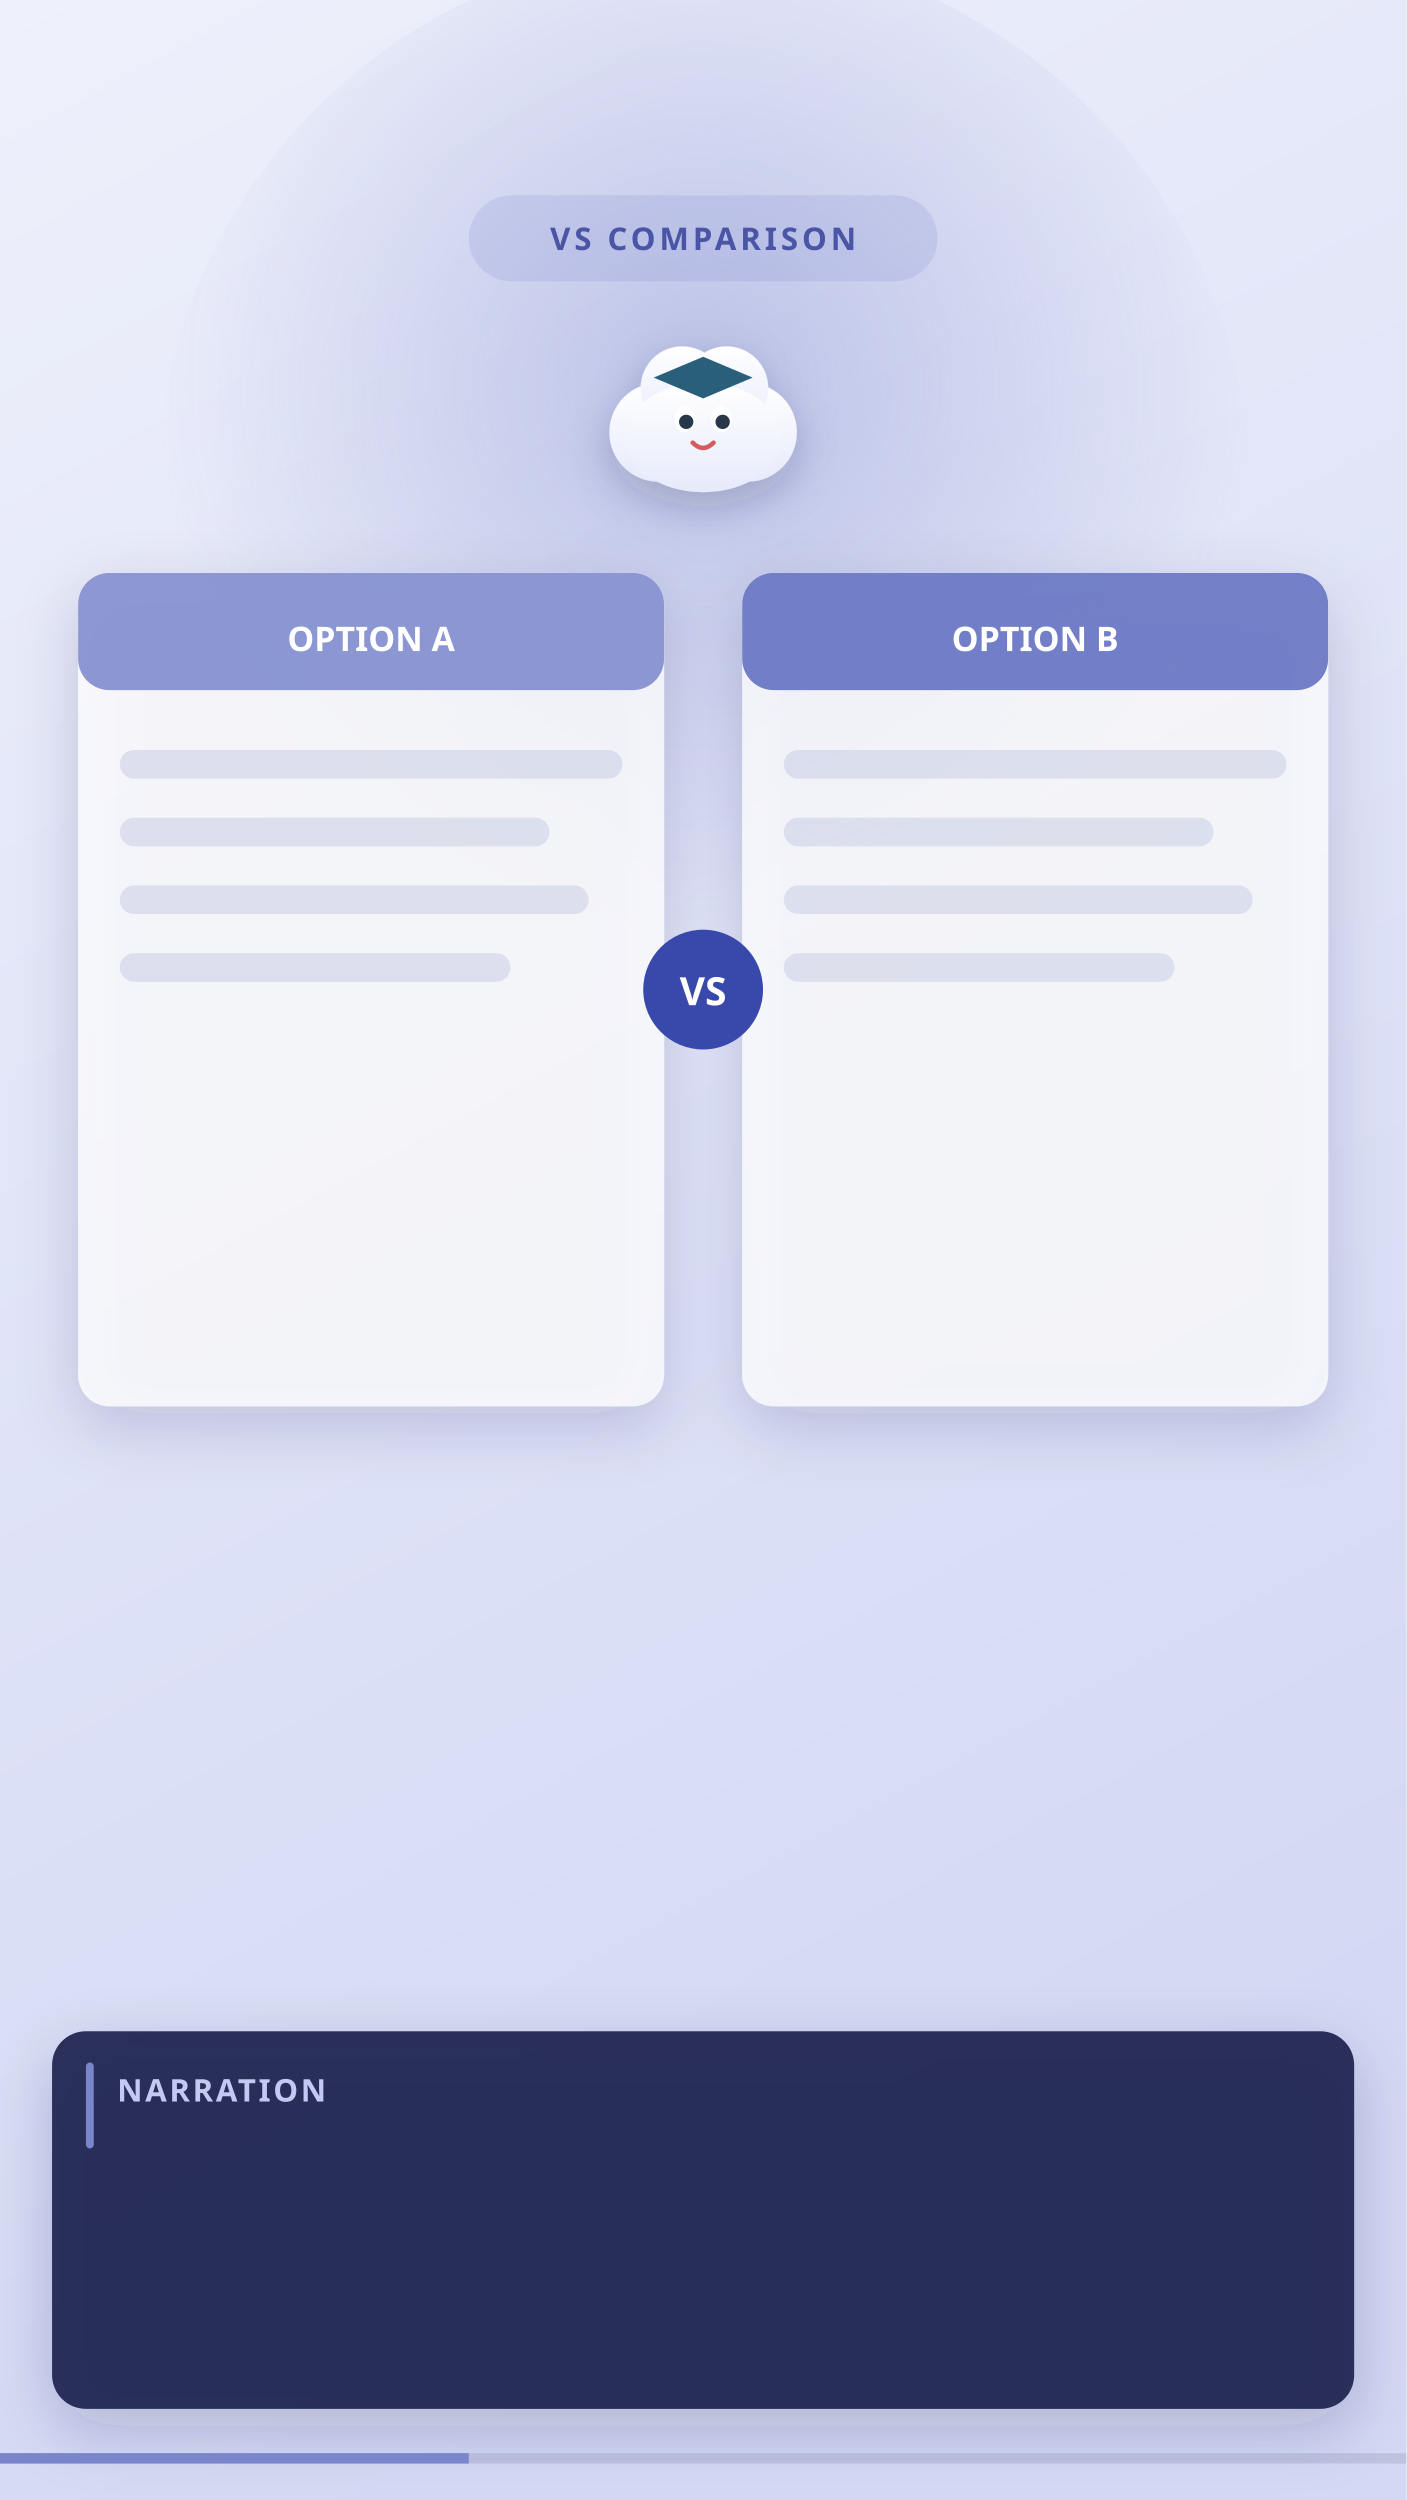
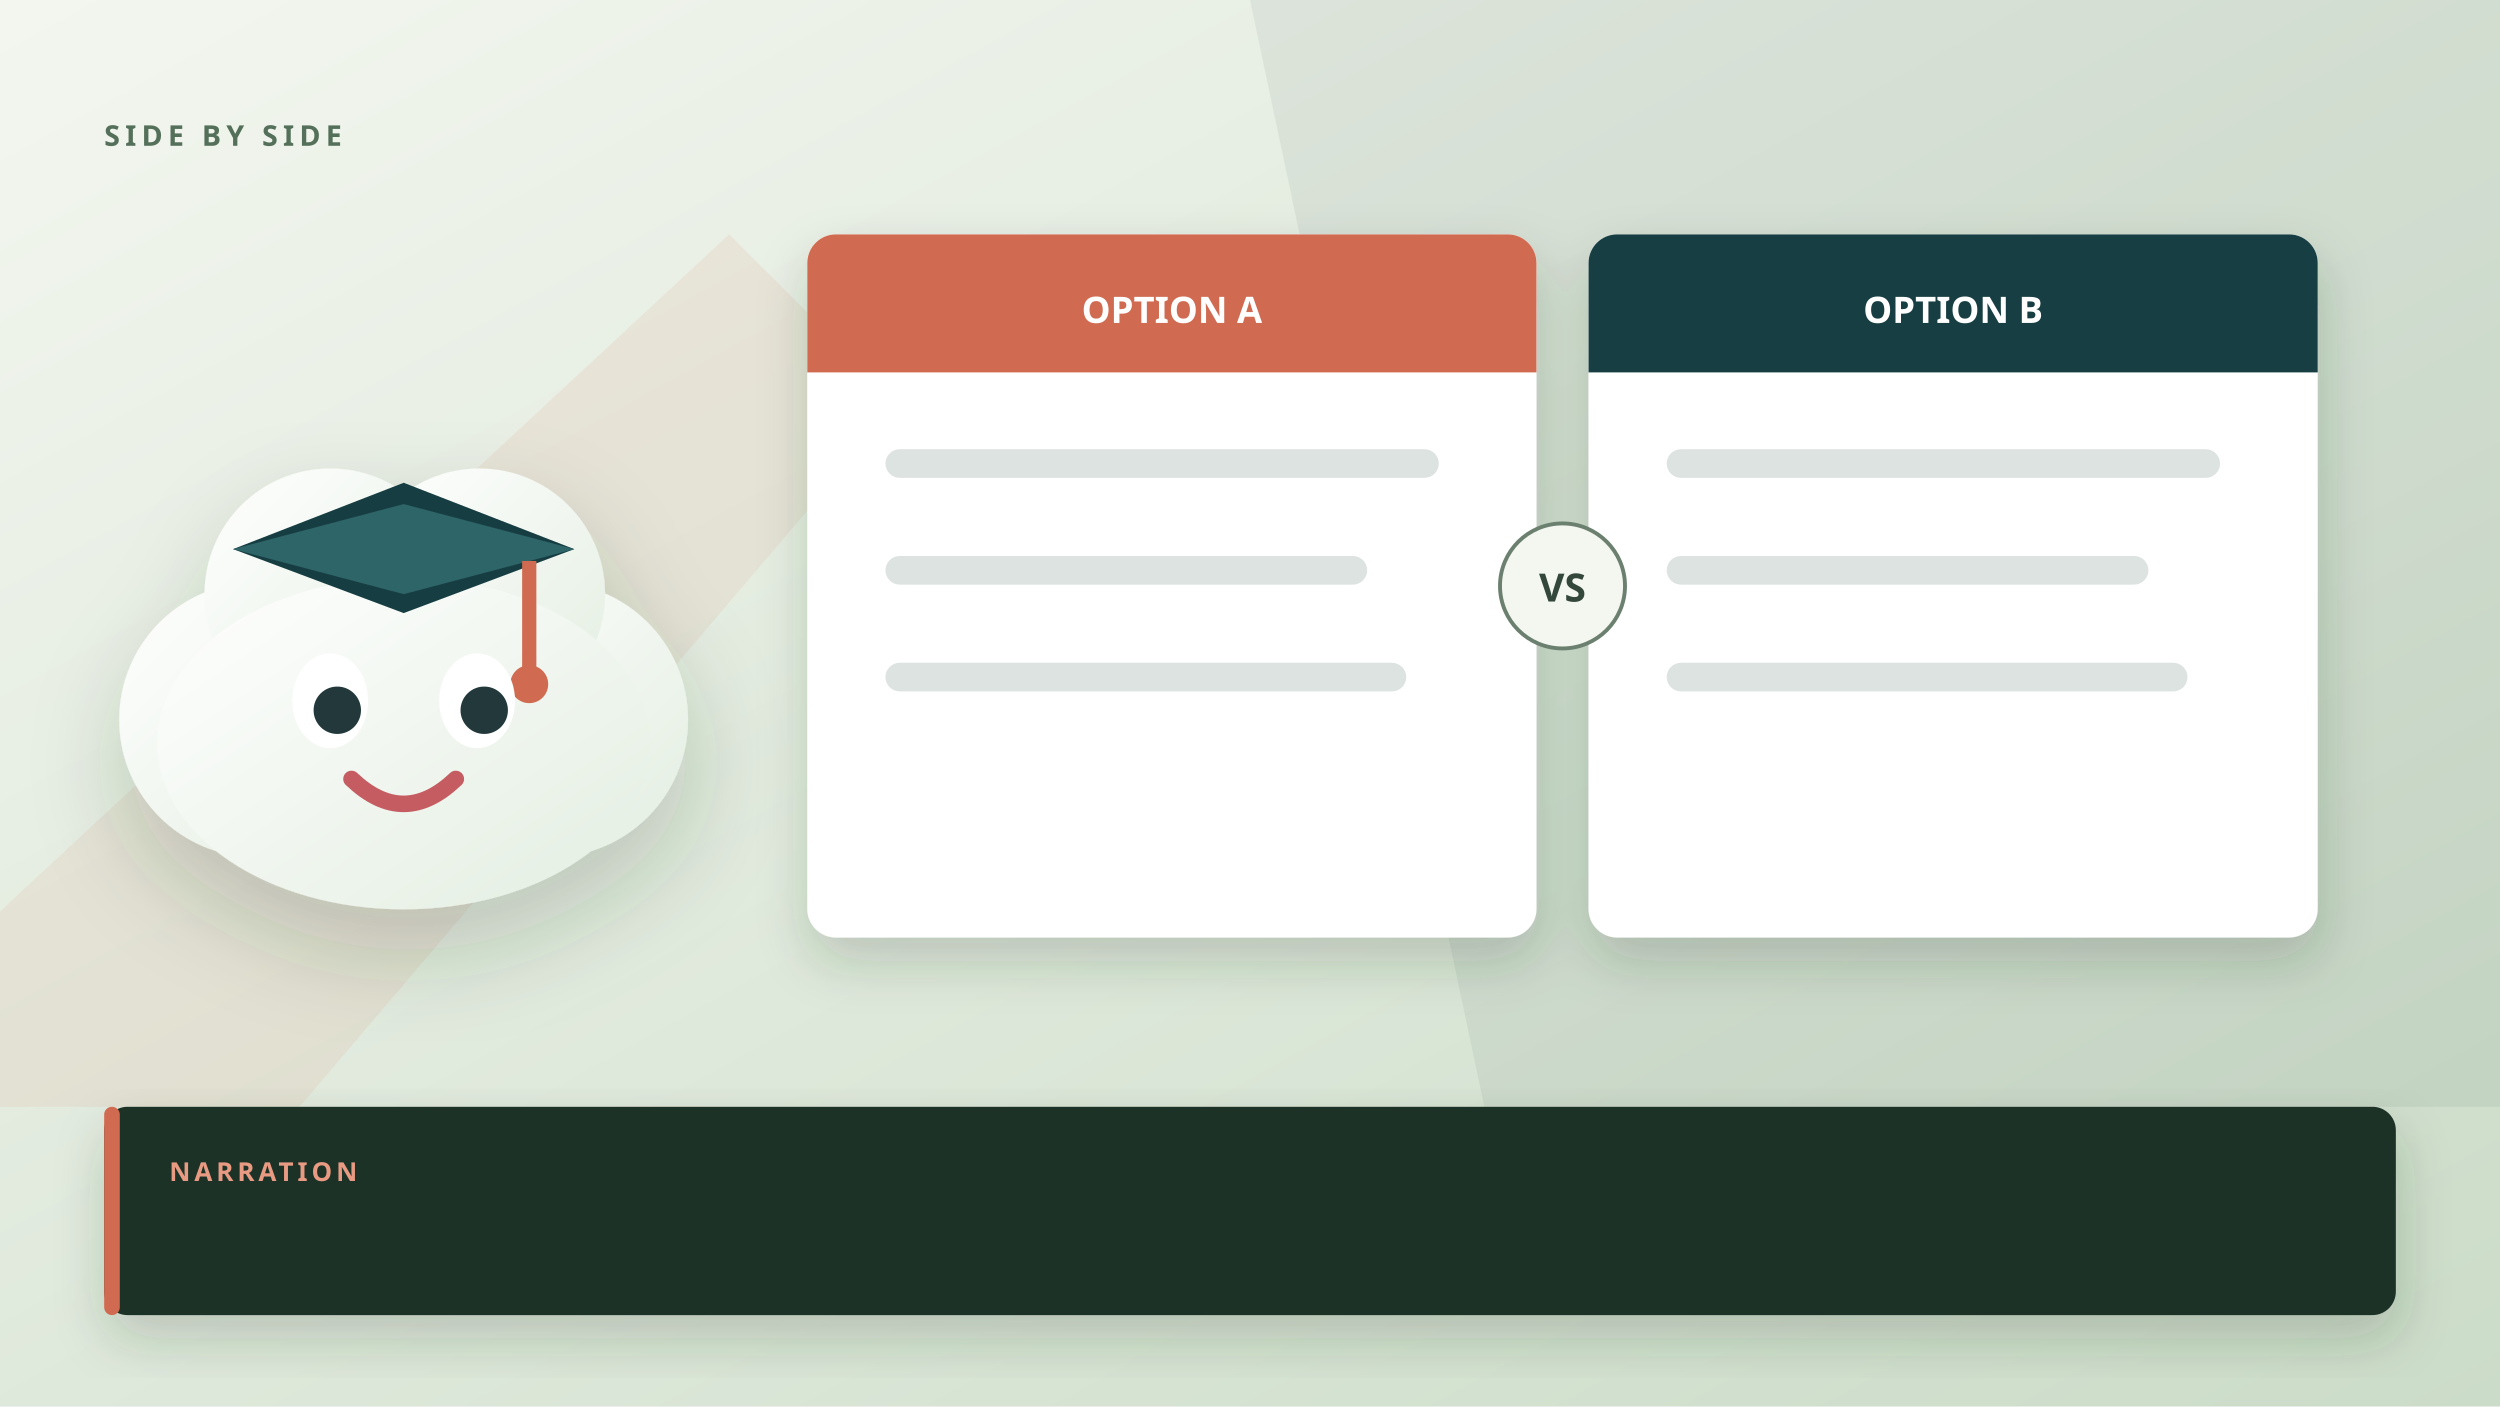
- <svg xmlns="http://www.w3.org/2000/svg" viewBox="0 0 1080 1920" width="1080" height="1920">
+ <svg xmlns="http://www.w3.org/2000/svg" viewBox="0 0 1920 1080" width="1920" height="1080">
  <defs>
-     <linearGradient id="bg" x1="0" y1="0" x2="0.3" y2="1">
-       <stop offset="0%" stop-color="#eef0fb" />
-       <stop offset="100%" stop-color="#d3d8f4" />
+     <linearGradient id="comparison-bg" x2="1" y2="1">
+       <stop stop-color="#f3f6ef" />
+       <stop offset="1" stop-color="#cbdcc8" />
    </linearGradient>
-     <radialGradient id="glow" cx="0.5" cy="0.4" r="0.5">
-       <stop offset="0%" stop-color="#7986cb" stop-opacity="0.4" />
-       <stop offset="100%" stop-color="#7986cb" stop-opacity="0" />
-     </radialGradient>
-     <linearGradient id="cloudFill" x1="0" y1="0" x2="0" y2="1">
-       <stop offset="0%" stop-color="#ffffff" />
-       <stop offset="100%" stop-color="#e7eafb" />
+     <linearGradient id="comparison-cloud" y2="1">
+       <stop stop-color="#fff" />
+       <stop offset="1" stop-color="#e3eee1" />
    </linearGradient>
-     <filter id="soft" x="-40%" y="-40%" width="180%" height="180%">
-       <feDropShadow dx="0" dy="16" stdDeviation="24" flood-color="#1e2350" flood-opacity="0.22" />
-     </filter>
-     <filter id="cloudShadow" x="-60%" y="-60%" width="220%" height="220%">
-       <feDropShadow dx="0" dy="12" stdDeviation="16" flood-color="#1e2350" flood-opacity="0.22" />
+     <filter id="comparison-shadow" x="-20%" y="-20%" width="140%" height="150%">
+       <feDropShadow dy="18" stdDeviation="20" flood-color="#24352a" flood-opacity=".2" />
    </filter>
  </defs>
-   <rect width="1080" height="1920" fill="url(#bg)" />
-   <circle cx="540" cy="380" r="420" fill="url(#glow)" />
-   <rect x="360" y="150" width="360" height="66" rx="33" fill="#7986cb" opacity="0.18" />
-   <text x="540" y="192" fill="#4a55a5" font-family="'Segoe UI', sans-serif" font-size="24" font-weight="800" letter-spacing="3" text-anchor="middle">VS COMPARISON</text>
-   <g transform="translate(540, 320)" filter="url(#cloudShadow)">
-     <g>
-       <circle cx="-34" cy="12" r="38" fill="url(#cloudFill)" />
-       <circle cx="34" cy="12" r="38" fill="url(#cloudFill)" />
-       <circle cx="-16" cy="-22" r="32" fill="url(#cloudFill)" />
-       <circle cx="18" cy="-22" r="32" fill="url(#cloudFill)" />
-       <ellipse cx="0" cy="16" rx="60" ry="42" fill="url(#cloudFill)" />
-     </g>
-     <polygon points="-38,-30 0,-46 38,-30 0,-14" fill="#2c5f7c" />
-     <ellipse cx="-14" cy="2" rx="8" ry="10" fill="#fff" />
-     <circle cx="-13" cy="4" r="5.5" fill="#25384a" />
-     <ellipse cx="14" cy="2" rx="8" ry="10" fill="#fff" />
-     <circle cx="15" cy="4" r="5.5" fill="#25384a" />
-     <path d="M-8,20 Q0,28 8,20" fill="none" stroke="#d45b5b" stroke-width="3.5" stroke-linecap="round" />
+   <rect width="1920" height="1080" fill="url(#comparison-bg)" />
+   <path d="M960 0H1920V850H1140Z" fill="#173e42" opacity=".07" />
+   <path d="M0 700L560 180 690 310 230 850H0Z" fill="#d06b51" opacity=".09" />
+   <text x="80" y="112" fill="#54705a" font-family="Segoe UI, sans-serif" font-size="22" font-weight="800" letter-spacing="4">SIDE BY SIDE</text>
+   <g transform="translate(310 520) scale(1.82)" filter="url(#comparison-shadow)">
+     <circle cx="-62" cy="18" r="58" fill="url(#comparison-cloud)" />
+     <circle cx="62" cy="18" r="58" fill="url(#comparison-cloud)" />
+     <circle cx="-31" cy="-35" r="53" fill="url(#comparison-cloud)" />
+     <circle cx="32" cy="-35" r="53" fill="url(#comparison-cloud)" />
+     <ellipse cy="28" rx="104" ry="70" fill="url(#comparison-cloud)" />
+     <polygon points="-72,-54 0,-82 72,-54 0,-27" fill="#173e42" />
+     <polygon points="-72,-54 0,-73 72,-54 0,-35" fill="#2e6568" />
+     <path d="M53-49V-4" stroke="#d06b51" stroke-width="6" />
+     <circle cx="53" cy="3" r="8" fill="#d06b51" />
+     <ellipse cx="-31" cy="10" rx="16" ry="20" fill="#fff" />
+     <circle cx="-28" cy="14" r="10" fill="#22383a" />
+     <ellipse cx="31" cy="10" rx="16" ry="20" fill="#fff" />
+     <circle cx="34" cy="14" r="10" fill="#22383a" />
+     <path d="M-22 43Q0 64 22 43" fill="none" stroke="#c45c62" stroke-width="7" stroke-linecap="round" />
  </g>
-   <g filter="url(#soft)">
-     <rect x="60" y="440" width="450" height="640" rx="24" fill="#ffffff" opacity="0.75" />
-     <rect x="570" y="440" width="450" height="640" rx="24" fill="#ffffff" opacity="0.75" />
+   <g filter="url(#comparison-shadow)" fill="#fff">
+     <rect x="620" y="180" width="560" height="540" rx="22" />
+     <rect x="1220" y="180" width="560" height="540" rx="22" />
  </g>
-   <rect x="60" y="440" width="450" height="90" rx="24" fill="#7986cb" opacity="0.85" />
-   <rect x="570" y="440" width="450" height="90" rx="24" fill="#5c6bc0" opacity="0.85" />
-   <text x="285" y="500" fill="#fff" font-family="'Segoe UI', sans-serif" font-size="26" font-weight="800" text-anchor="middle">OPTION A</text>
-   <text x="795" y="500" fill="#fff" font-family="'Segoe UI', sans-serif" font-size="26" font-weight="800" text-anchor="middle">OPTION B</text>
-   <g fill="#4a55a5" opacity="0.14">
-     <rect x="92" y="576" width="386" height="22" rx="11" />
-     <rect x="92" y="628" width="330" height="22" rx="11" />
-     <rect x="92" y="680" width="360" height="22" rx="11" />
-     <rect x="92" y="732" width="300" height="22" rx="11" />
-     <rect x="602" y="576" width="386" height="22" rx="11" />
-     <rect x="602" y="628" width="330" height="22" rx="11" />
-     <rect x="602" y="680" width="360" height="22" rx="11" />
-     <rect x="602" y="732" width="300" height="22" rx="11" />
+   <path d="M620 202A22 22 0 01642 180H1158A22 22 0 011180 202V286H620Z" fill="#d06b51" />
+   <path d="M1220 202A22 22 0 011242 180H1758A22 22 0 011780 202V286H1220Z" fill="#173e42" />
+   <text x="900" y="248" text-anchor="middle" fill="#fff" font-family="Segoe UI, sans-serif" font-size="28" font-weight="800">OPTION A</text>
+   <text x="1500" y="248" text-anchor="middle" fill="#fff" font-family="Segoe UI, sans-serif" font-size="28" font-weight="800">OPTION B</text>
+   <g fill="#789083" opacity=".25">
+     <rect x="680" y="345" width="425" height="22" rx="11" />
+     <rect x="680" y="427" width="370" height="22" rx="11" />
+     <rect x="680" y="509" width="400" height="22" rx="11" />
+     <rect x="1280" y="345" width="425" height="22" rx="11" />
+     <rect x="1280" y="427" width="370" height="22" rx="11" />
+     <rect x="1280" y="509" width="400" height="22" rx="11" />
  </g>
-   <circle cx="540" cy="760" r="46" fill="#3949ab" />
-   <text x="540" y="772" fill="#fff" font-family="'Segoe UI', sans-serif" font-size="30" font-weight="800" text-anchor="middle">VS</text>
-   <g filter="url(#soft)">
-     <rect x="40" y="1560" width="1000" height="290" rx="26" fill="#1e2350" opacity="0.92" />
-   </g>
-   <rect x="66" y="1584" width="6" height="66" rx="3" fill="#7986cb" />
-   <text x="90" y="1614" fill="#c3c9f2" font-family="'Segoe UI', sans-serif" font-size="24" font-weight="800" letter-spacing="2">NARRATION</text>
-   <rect x="0" y="1884" width="1080" height="8" fill="#1e2350" opacity="0.12" />
-   <rect x="0" y="1884" width="360" height="8" fill="#7986cb" />
+   <circle cx="1200" cy="450" r="48" fill="#f4f6f0" stroke="#6c806f" stroke-width="3" />
+   <text x="1200" y="462" text-anchor="middle" fill="#33483a" font-family="Segoe UI, sans-serif" font-size="30" font-weight="900">VS</text>
+   <rect x="80" y="850" width="1760" height="160" rx="18" fill="#1f3327" filter="url(#comparison-shadow)" />
+   <rect x="80" y="850" width="12" height="160" rx="6" fill="#d06b51" />
+   <text x="130" y="907" fill="#e89a83" font-family="Segoe UI, sans-serif" font-size="20" font-weight="800" letter-spacing="3">NARRATION</text>
</svg>
